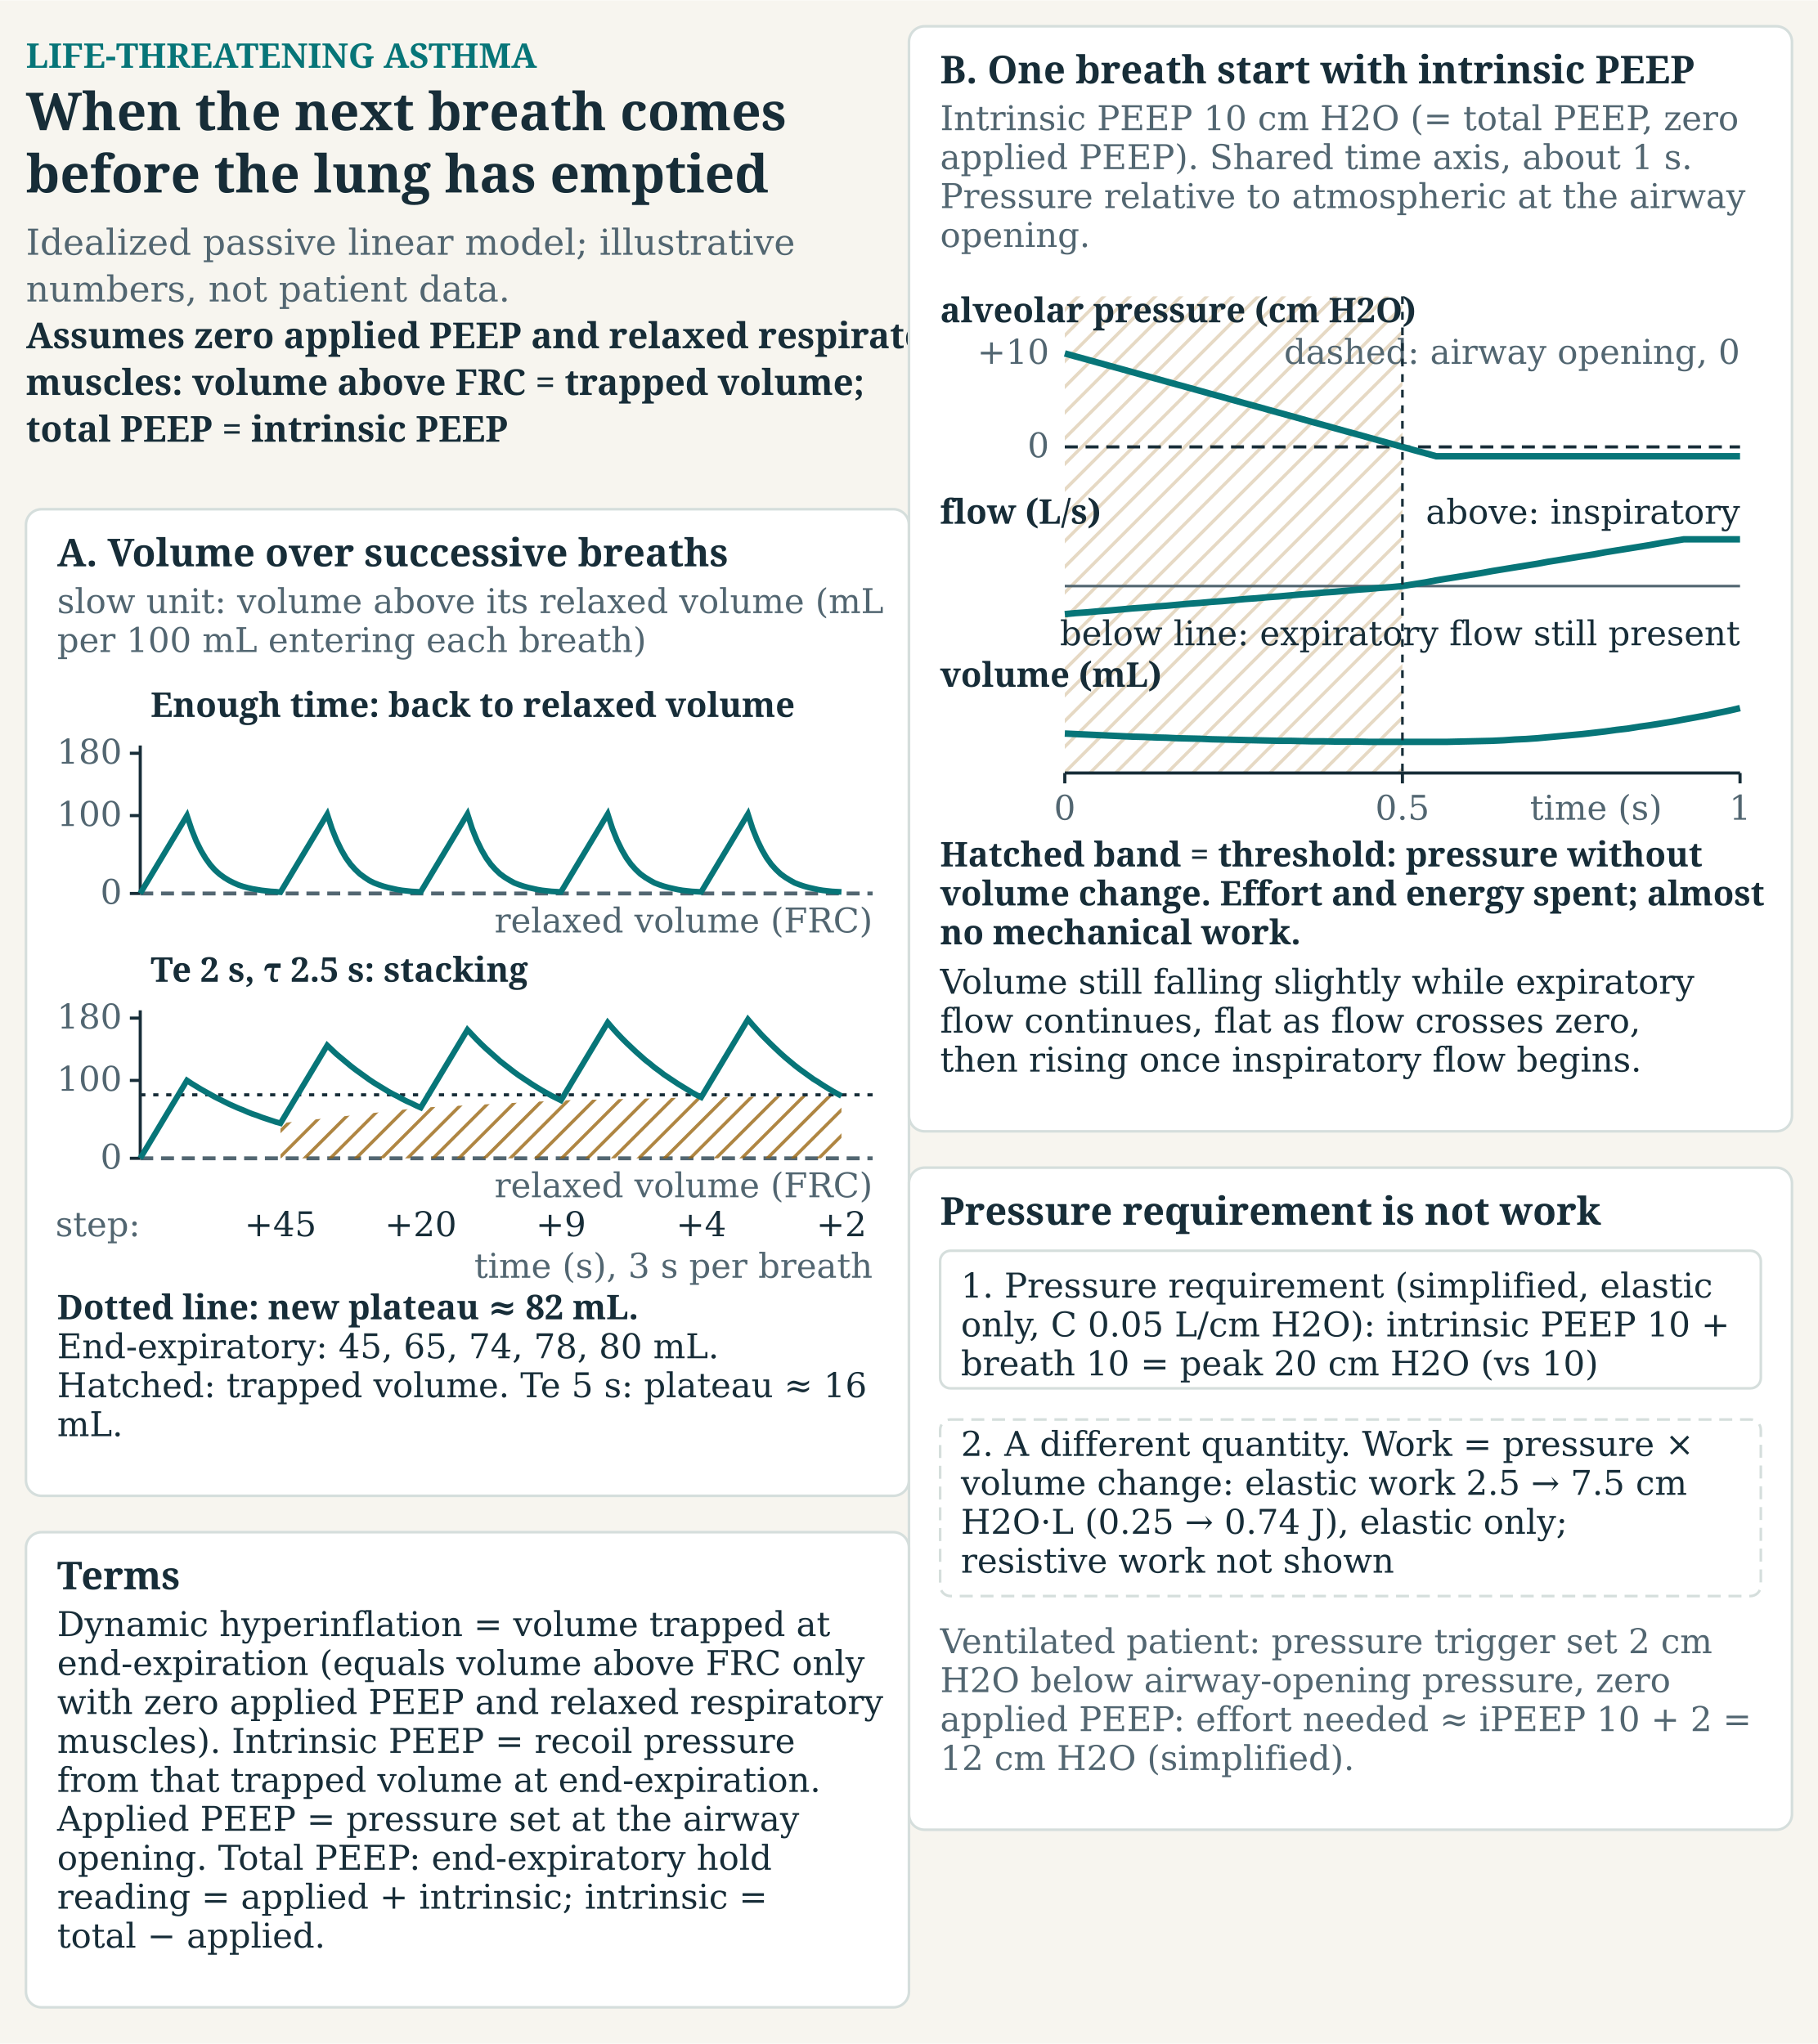
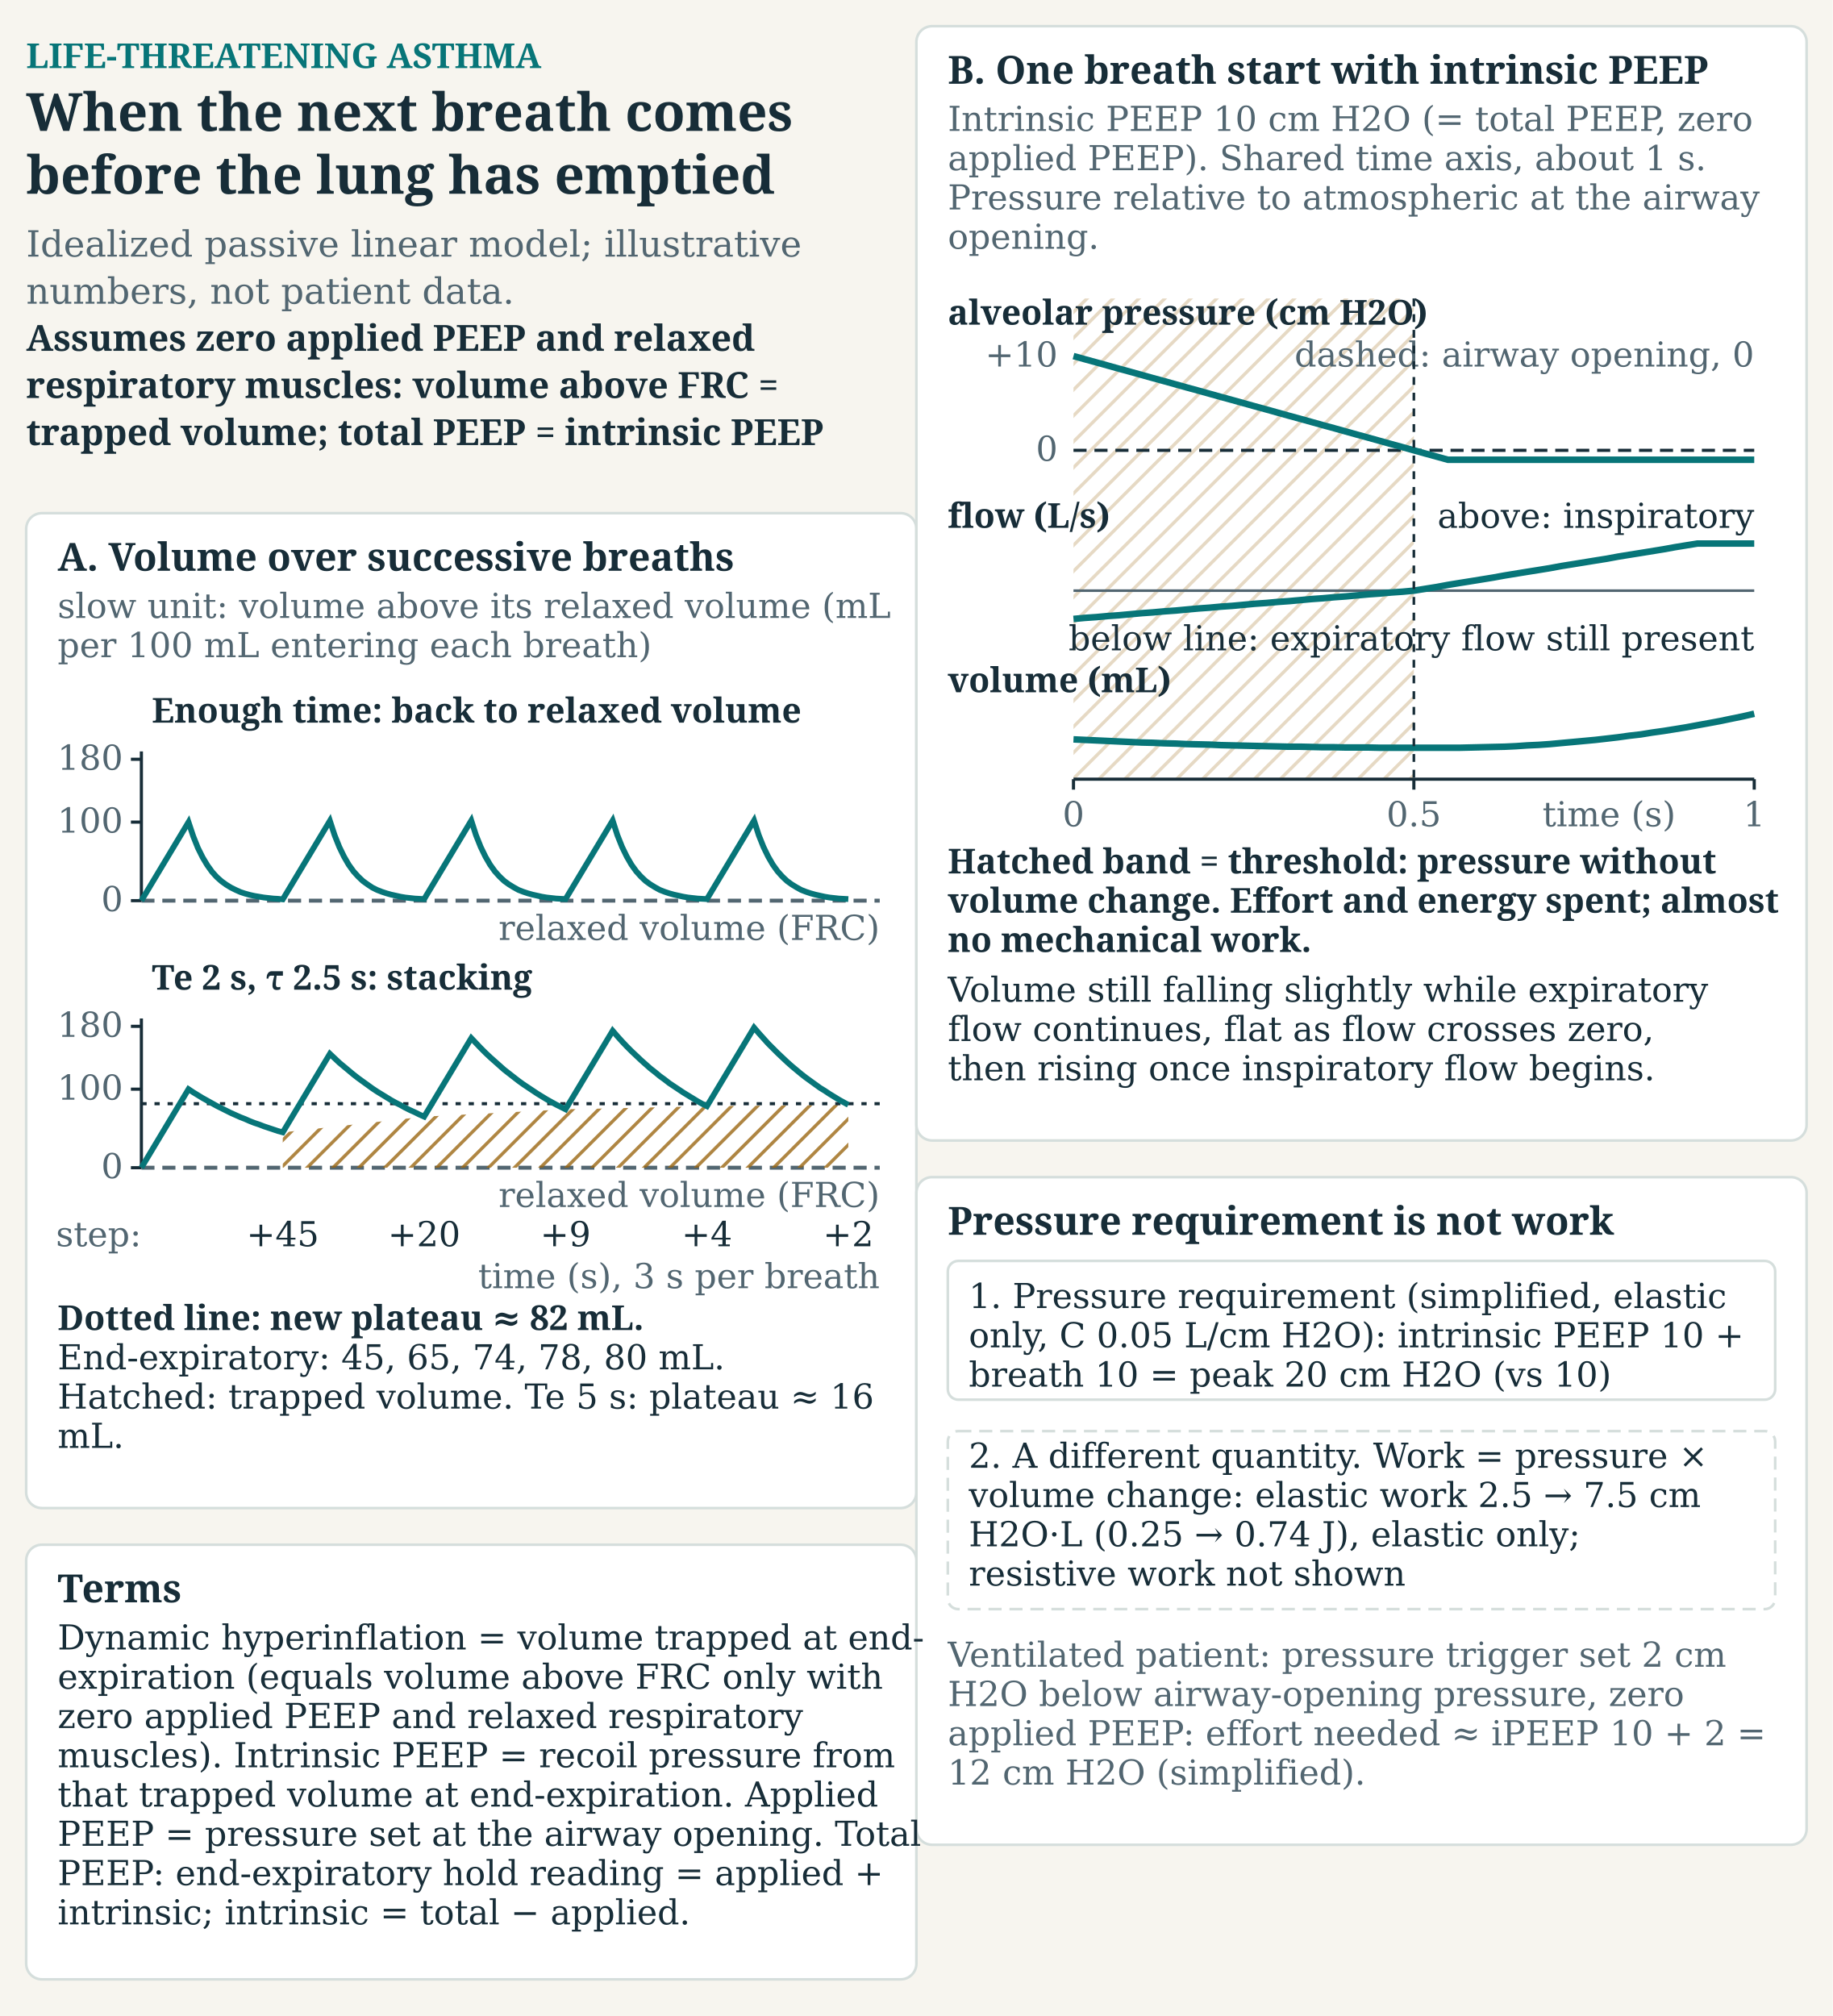
- <svg xmlns="http://www.w3.org/2000/svg" class="diagram-print" viewBox="0 0 700 787.0" width="6.9in" height="7.76in" role="img" aria-labelledby="fig-r7-02-breath-stacking-print-title" aria-describedby="fig-r7-02-breath-stacking-print-desc">
+ <svg xmlns="http://www.w3.org/2000/svg" class="diagram-print" viewBox="0 0 700 770.0" width="6.9in" height="7.59in" role="img" aria-labelledby="fig-r7-02-breath-stacking-print-title" aria-describedby="fig-r7-02-breath-stacking-print-desc">
  <style>text{font-family:Literata,'DejaVu Serif',Georgia,serif}text[font-weight='700']{font-family:Fraunces,Literata,Georgia,serif}.t-ink{fill:var(--fig-ink,#172d38)}.s-ink{stroke:var(--fig-ink,#172d38);fill:none}.f-ink{fill:var(--fig-ink,#172d38)}.t-muted{fill:var(--fig-muted,#526671)}.s-muted{stroke:var(--fig-muted,#526671);fill:none}.f-muted{fill:var(--fig-muted,#526671)}.t-teal{fill:var(--fig-teal,#077578)}.s-teal{stroke:var(--fig-teal,#077578);fill:none}.f-teal{fill:var(--fig-teal,#077578)}.t-red{fill:var(--fig-red,#af4639)}.s-red{stroke:var(--fig-red,#af4639);fill:none}.f-red{fill:var(--fig-red,#af4639)}.t-gold{fill:var(--fig-gold,#996613)}.s-gold{stroke:var(--fig-gold,#996613);fill:none}.f-gold{fill:var(--fig-gold,#996613)}.t-rule{fill:var(--fig-rule,#d5dedc)}.s-rule{stroke:var(--fig-rule,#d5dedc);fill:none}.f-rule{fill:var(--fig-rule,#d5dedc)}.bg{fill:var(--fig-canvas,#f7f5ef)}.pn{fill:var(--fig-panel,#ffffff);stroke:var(--fig-rule,#d5dedc)}.hatch{fill:url(#fig-r7-02-breath-stacking-print-h)}</style>
  <defs>
    <marker id="fig-r7-02-breath-stacking-print-ar" viewBox="0 0 10 10" refX="9" refY="5" markerWidth="7" markerHeight="7" orient="auto-start-reverse">
      <path d="M0,0L10,5L0,10z" class="f-ink" />
    </marker>
    <pattern id="fig-r7-02-breath-stacking-print-h" width="7" height="7" patternUnits="userSpaceOnUse" patternTransform="rotate(45)">
      <line x1="0" y1="0" x2="0" y2="7" class="s-gold" stroke-width="2.5" />
    </pattern>
  </defs>
-   <rect class="bg" width="700" height="787.0" />
+   <rect class="bg" width="700" height="770.0" />
  <g transform="translate(10,10)">
    <text x="0" y="16" font-size="13.14" text-anchor="start" font-weight="700" class="t-teal">LIFE-THREATENING ASTHMA</text>
    <text x="0" y="40" font-size="20.14" text-anchor="start" font-weight="700" class="t-ink">When the next breath comes</text>
    <text x="0" y="64" font-size="20.14" text-anchor="start" font-weight="700" class="t-ink">before the lung has emptied</text>
    <text x="0" y="88" font-size="13.78" text-anchor="start" font-weight="400" class="t-muted">Idealized passive linear model; illustrative</text>
    <text x="0" y="106" font-size="13.78" text-anchor="start" font-weight="400" class="t-muted">numbers, not patient data.</text>
-     <text x="0" y="124" font-size="13.78" text-anchor="start" font-weight="700" class="t-ink">Assumes zero applied PEEP and relaxed respiratory</text>
-     <text x="0" y="142" font-size="13.78" text-anchor="start" font-weight="700" class="t-ink">muscles: volume above FRC = trapped volume;</text>
-     <text x="0" y="160" font-size="13.78" text-anchor="start" font-weight="700" class="t-ink">total PEEP = intrinsic PEEP</text>
+     <text x="0" y="124" font-size="13.78" text-anchor="start" font-weight="700" class="t-ink">Assumes zero applied PEEP and relaxed</text>
+     <text x="0" y="142" font-size="13.78" text-anchor="start" font-weight="700" class="t-ink">respiratory muscles: volume above FRC =</text>
+     <text x="0" y="160" font-size="13.78" text-anchor="start" font-weight="700" class="t-ink">trapped volume; total PEEP = intrinsic PEEP</text>
  </g>
  <g transform="translate(10,196)">
    <rect x="0" y="0" width="340" height="380.0" rx="6" class="pn" />
    <text x="12" y="22" font-size="14.84" text-anchor="start" font-weight="700" class="t-ink">A. Volume over successive breaths</text>
    <text x="12" y="40" font-size="13.14" text-anchor="start" font-weight="400" class="t-muted">slow unit: volume above its relaxed volume (mL</text>
    <text x="12" y="55" font-size="13.14" text-anchor="start" font-weight="400" class="t-muted">per 100 mL entering each breath)</text>
    <line x1="44" y1="148.0" x2="326" y2="148.0" class="s-muted" stroke-width="1.5" stroke-dasharray="5 3" />
    <text x="326" y="163.0" font-size="13.14" text-anchor="end" font-weight="400" class="t-muted">relaxed volume (FRC)</text>
    <line x1="44" y1="148.0" x2="44" y2="91.0" class="s-ink" stroke-width="1.2" />
    <line x1="40" y1="148.0" x2="44" y2="148.0" class="s-ink" stroke-width="1.2" />
    <text x="37" y="152.0" font-size="13.14" text-anchor="end" font-weight="400" class="t-muted">0</text>
    <line x1="40" y1="118.0" x2="44" y2="118.0" class="s-ink" stroke-width="1.2" />
    <text x="37" y="122.0" font-size="13.14" text-anchor="end" font-weight="400" class="t-muted">100</text>
    <line x1="40" y1="94.0" x2="44" y2="94.0" class="s-ink" stroke-width="1.2" />
    <text x="37" y="98.0" font-size="13.14" text-anchor="end" font-weight="400" class="t-muted">180</text>
    <path d="M44,148.0 L62.0,118.0 L63.8,123.4 L65.6,127.9 L67.4,131.5 L69.2,134.5 L71.0,137.0 L72.8,139.0 L74.6,140.6 L76.4,141.9 L78.2,143.0 L80.0,143.9 L81.8,144.7 L83.6,145.3 L85.4,145.8 L87.2,146.2 L89.0,146.5 L90.8,146.8 L92.6,147.0 L94.4,147.2 L96.2,147.3 L98.0,147.5 L116.0,117.5 L117.8,123.0 L119.6,127.5 L121.4,131.2 L123.2,134.3 L125.0,136.8 L126.8,138.8 L128.6,140.5 L130.4,141.8 L132.2,143.0 L134.0,143.9 L135.8,144.6 L137.6,145.2 L139.4,145.7 L141.2,146.1 L143.0,146.5 L144.8,146.8 L146.6,147.0 L148.4,147.2 L150.2,147.3 L152.0,147.4 L170.0,117.4 L171.8,123.0 L173.6,127.5 L175.4,131.2 L177.2,134.3 L179.0,136.8 L180.8,138.8 L182.6,140.5 L184.4,141.8 L186.2,142.9 L188.0,143.9 L189.8,144.6 L191.6,145.2 L193.4,145.7 L195.2,146.1 L197.0,146.5 L198.8,146.8 L200.6,147.0 L202.4,147.2 L204.2,147.3 L206.0,147.4 L224.0,117.4 L225.8,123.0 L227.6,127.5 L229.4,131.2 L231.2,134.3 L233.0,136.8 L234.8,138.8 L236.6,140.5 L238.4,141.8 L240.2,142.9 L242.0,143.9 L243.8,144.6 L245.6,145.2 L247.4,145.7 L249.2,146.1 L251.0,146.5 L252.8,146.8 L254.6,147.0 L256.4,147.2 L258.2,147.3 L260.0,147.4 L278.0,117.4 L279.8,123.0 L281.6,127.5 L283.4,131.2 L285.2,134.3 L287.0,136.8 L288.8,138.8 L290.6,140.5 L292.4,141.8 L294.2,142.9 L296.0,143.9 L297.8,144.6 L299.6,145.2 L301.4,145.7 L303.2,146.1 L305.0,146.5 L306.8,146.8 L308.6,147.0 L310.4,147.2 L312.2,147.3 L314.0,147.4" class="s-teal" stroke-width="2.2" />
    <text x="48" y="80" font-size="13.14" text-anchor="start" font-weight="700" class="t-ink">Enough time: back to relaxed volume</text>
    <line x1="44" y1="250.0" x2="326" y2="250.0" class="s-muted" stroke-width="1.5" stroke-dasharray="5 3" />
    <text x="326" y="265.0" font-size="13.14" text-anchor="end" font-weight="400" class="t-muted">relaxed volume (FRC)</text>
    <line x1="44" y1="250.0" x2="44" y2="193.0" class="s-ink" stroke-width="1.2" />
    <line x1="40" y1="250.0" x2="44" y2="250.0" class="s-ink" stroke-width="1.2" />
    <text x="37" y="254.0" font-size="13.14" text-anchor="end" font-weight="400" class="t-muted">0</text>
    <line x1="40" y1="220.0" x2="44" y2="220.0" class="s-ink" stroke-width="1.2" />
    <text x="37" y="224.0" font-size="13.14" text-anchor="end" font-weight="400" class="t-muted">100</text>
    <line x1="40" y1="196.0" x2="44" y2="196.0" class="s-ink" stroke-width="1.2" />
    <text x="37" y="200.0" font-size="13.14" text-anchor="end" font-weight="400" class="t-muted">180</text>
    <path d="M98.0,250.0 L98.0,236.5 L152.0,230.5 L206.0,227.7 L260.0,226.5 L314.0,226.0 L314.0,250.0 Z" class="hatch" opacity="0.8" />
    <line x1="44" y1="225.55" x2="326" y2="225.55" class="s-ink" stroke-width="1.2" stroke-dasharray="2 3" />
    <path d="M44,250.0 L62.0,220.0 L63.8,221.2 L65.6,222.3 L67.4,223.4 L69.2,224.4 L71.0,225.4 L72.8,226.4 L74.6,227.3 L76.4,228.2 L78.2,229.1 L80.0,229.9 L81.8,230.7 L83.6,231.4 L85.4,232.2 L87.2,232.9 L89.0,233.5 L90.8,234.2 L92.6,234.8 L94.4,235.4 L96.2,236.0 L98.0,236.5 L116.0,206.5 L117.8,208.2 L119.6,209.9 L121.4,211.4 L123.2,212.9 L125.0,214.4 L126.8,215.8 L128.6,217.1 L130.4,218.4 L132.2,219.7 L134.0,220.9 L135.8,222.0 L137.6,223.1 L139.4,224.2 L141.2,225.2 L143.0,226.1 L144.8,227.1 L146.6,228.0 L148.4,228.8 L150.2,229.7 L152.0,230.5 L170.0,200.5 L171.8,202.4 L173.6,204.3 L175.4,206.1 L177.2,207.8 L179.0,209.4 L180.8,211.0 L182.6,212.6 L184.4,214.0 L186.2,215.4 L188.0,216.8 L189.8,218.1 L191.6,219.3 L193.4,220.5 L195.2,221.7 L197.0,222.8 L198.8,223.9 L200.6,224.9 L202.4,225.9 L204.2,226.8 L206.0,227.7 L224.0,197.7 L225.8,199.8 L227.6,201.8 L229.4,203.7 L231.2,205.5 L233.0,207.2 L234.8,208.9 L236.6,210.5 L238.4,212.1 L240.2,213.5 L242.0,215.0 L243.8,216.3 L245.6,217.7 L247.4,218.9 L249.2,220.1 L251.0,221.3 L252.8,222.4 L254.6,223.5 L256.4,224.6 L258.2,225.6 L260.0,226.5 L278.0,196.5 L279.8,198.6 L281.6,200.6 L283.4,202.6 L285.2,204.4 L287.0,206.2 L288.8,207.9 L290.6,209.6 L292.4,211.2 L294.2,212.7 L296.0,214.2 L297.8,215.6 L299.6,216.9 L301.4,218.2 L303.2,219.5 L305.0,220.6 L306.8,221.8 L308.6,222.9 L310.4,224.0 L312.2,225.0 L314.0,226.0" class="s-teal" stroke-width="2.2" />
    <text x="98.0" y="280.0" font-size="13.14" text-anchor="middle" font-weight="400" class="t-ink">+45</text>
    <text x="152.0" y="280.0" font-size="13.14" text-anchor="middle" font-weight="400" class="t-ink">+20</text>
    <text x="206.0" y="280.0" font-size="13.14" text-anchor="middle" font-weight="400" class="t-ink">+9</text>
    <text x="260.0" y="280.0" font-size="13.14" text-anchor="middle" font-weight="400" class="t-ink">+4</text>
    <text x="314.0" y="280.0" font-size="13.14" text-anchor="middle" font-weight="400" class="t-ink">+2</text>
    <text x="44" y="280.0" font-size="13.14" text-anchor="end" font-weight="400" class="t-muted">step:</text>
    <text x="48" y="182.0" font-size="13.14" text-anchor="start" font-weight="700" class="t-ink">Te 2 s, τ 2.5 s: stacking</text>
    <text x="326" y="296.0" font-size="13.14" text-anchor="end" font-weight="400" class="t-muted">time (s), 3 s per breath</text>
    <text x="12" y="312.0" font-size="13.14" text-anchor="start" font-weight="700" class="t-ink">Dotted line: new plateau ≈ 82 mL.</text>
    <text x="12" y="327.0" font-size="13.14" text-anchor="start" font-weight="400" class="t-ink">End-expiratory: 45, 65, 74, 78, 80 mL.</text>
    <text x="12" y="342.0" font-size="13.14" text-anchor="start" font-weight="400" class="t-ink">Hatched: trapped volume. Te 5 s: plateau ≈ 16</text>
    <text x="12" y="357.0" font-size="13.14" text-anchor="start" font-weight="400" class="t-ink">mL.</text>
  </g>
  <g transform="translate(350,10)">
    <rect x="0" y="0" width="340" height="425.6" rx="6" class="pn" />
    <text x="12" y="22" font-size="14.84" text-anchor="start" font-weight="700" class="t-ink">B. One breath start with intrinsic PEEP</text>
    <text x="12" y="40" font-size="13.14" text-anchor="start" font-weight="400" class="t-muted">Intrinsic PEEP 10 cm H2O (= total PEEP, zero</text>
    <text x="12" y="55" font-size="13.14" text-anchor="start" font-weight="400" class="t-muted">applied PEEP). Shared time axis, about 1 s.</text>
    <text x="12" y="70" font-size="13.14" text-anchor="start" font-weight="400" class="t-muted">Pressure relative to atmospheric at the airway</text>
    <text x="12" y="85" font-size="13.14" text-anchor="start" font-weight="400" class="t-muted">opening.</text>
    <rect x="60" y="104" width="130.0" height="183.6" class="hatch" opacity="0.25" />
    <line x1="60" y1="162.0" x2="320" y2="162.0" class="s-ink" stroke-width="1.2" stroke-dasharray="5 3" />
    <text x="320" y="130.0" font-size="13.14" text-anchor="end" font-weight="400" class="t-muted">dashed: airway opening, 0</text>
    <text x="54" y="130.0" font-size="13.14" text-anchor="end" font-weight="400" class="t-muted">+10</text>
    <text x="54" y="166.0" font-size="13.14" text-anchor="end" font-weight="400" class="t-muted">0</text>
    <text x="12" y="114" font-size="13.14" text-anchor="start" font-weight="700" class="t-ink">alveolar pressure (cm H2O)</text>
    <path d="M60.0,126.0 L64.3,127.2 L68.7,128.4 L73.0,129.6 L77.3,130.8 L81.7,132.0 L86.0,133.2 L90.3,134.4 L94.7,135.6 L99.0,136.8 L103.3,138.0 L107.7,139.2 L112.0,140.4 L116.3,141.6 L120.7,142.8 L125.0,144.0 L129.3,145.2 L133.7,146.4 L138.0,147.6 L142.3,148.8 L146.7,150.0 L151.0,151.2 L155.3,152.4 L159.7,153.6 L164.0,154.8 L168.3,156.0 L172.7,157.2 L177.0,158.4 L181.3,159.6 L185.7,160.8 L190.0,162.0 L194.3,163.2 L198.7,164.4 L203.0,165.6 L207.3,165.6 L211.7,165.6 L216.0,165.6 L220.3,165.6 L224.7,165.6 L229.0,165.6 L233.3,165.6 L237.7,165.6 L242.0,165.6 L246.3,165.6 L250.7,165.6 L255.0,165.6 L259.3,165.6 L263.7,165.6 L268.0,165.6 L272.3,165.6 L276.7,165.6 L281.0,165.6 L285.3,165.6 L289.7,165.6 L294.0,165.6 L298.3,165.6 L302.7,165.6 L307.0,165.6 L311.3,165.6 L315.7,165.6 L320.0,165.6" class="s-teal" stroke-width="2.5" />
    <text x="12" y="191.6" font-size="13.14" text-anchor="start" font-weight="700" class="t-ink">flow (L/s)</text>
    <line x1="60" y1="215.6" x2="320" y2="215.6" class="s-muted" stroke-width="1" />
    <path d="M60.0,226.4 L64.3,226.0 L68.7,225.7 L73.0,225.3 L77.3,225.0 L81.7,224.6 L86.0,224.2 L90.3,223.9 L94.7,223.5 L99.0,223.2 L103.3,222.8 L107.7,222.4 L112.0,222.1 L116.3,221.7 L120.7,221.4 L125.0,221.0 L129.3,220.6 L133.7,220.3 L138.0,219.9 L142.3,219.6 L146.7,219.2 L151.0,218.8 L155.3,218.5 L159.7,218.1 L164.0,217.8 L168.3,217.4 L172.7,217.0 L177.0,216.7 L181.3,216.3 L185.7,216.0 L190.0,215.6 L194.3,214.9 L198.7,214.2 L203.0,213.4 L207.3,212.7 L211.7,212.0 L216.0,211.3 L220.3,210.6 L224.7,209.8 L229.0,209.1 L233.3,208.4 L237.7,207.7 L242.0,207.0 L246.3,206.2 L250.7,205.5 L255.0,204.8 L259.3,204.1 L263.7,203.4 L268.0,202.6 L272.3,201.9 L276.7,201.2 L281.0,200.5 L285.3,199.8 L289.7,199.0 L294.0,198.3 L298.3,197.6 L302.7,197.6 L307.0,197.6 L311.3,197.6 L315.7,197.6 L320.0,197.6" class="s-teal" stroke-width="2.5" />
    <text x="320" y="238.4" font-size="13.14" text-anchor="end" font-weight="400" class="t-ink">below line: expiratory flow still present</text>
    <text x="320" y="191.6" font-size="13.14" text-anchor="end" font-weight="400" class="t-ink">above: inspiratory</text>
    <text x="12" y="254.4" font-size="13.14" text-anchor="start" font-weight="700" class="t-ink">volume (mL)</text>
    <path d="M60.0,272.4 L64.3,272.6 L68.7,272.8 L73.0,273.0 L77.3,273.2 L81.7,273.4 L86.0,273.6 L90.3,273.7 L94.7,273.9 L99.0,274.0 L103.3,274.2 L107.7,274.3 L112.0,274.4 L116.3,274.6 L120.7,274.7 L125.0,274.8 L129.3,274.9 L133.7,275.0 L138.0,275.1 L142.3,275.2 L146.7,275.2 L151.0,275.3 L155.3,275.4 L159.7,275.4 L164.0,275.5 L168.3,275.5 L172.7,275.5 L177.0,275.6 L181.3,275.6 L185.7,275.6 L190.0,275.6 L194.3,275.6 L198.7,275.6 L203.0,275.6 L207.3,275.6 L211.7,275.5 L216.0,275.4 L220.3,275.3 L224.7,275.2 L229.0,275.0 L233.3,274.7 L237.7,274.5 L242.0,274.2 L246.3,273.8 L250.7,273.4 L255.0,273.0 L259.3,272.6 L263.7,272.1 L268.0,271.6 L272.3,271.0 L276.7,270.5 L281.0,269.8 L285.3,269.2 L289.7,268.5 L294.0,267.8 L298.3,267.0 L302.7,266.2 L307.0,265.4 L311.3,264.5 L315.7,263.6 L320.0,262.6" class="s-teal" stroke-width="2.5" />
    <line x1="60" y1="287.6" x2="320" y2="287.6" class="s-ink" stroke-width="1.2" />
    <line x1="60" y1="287.6" x2="60" y2="291.6" class="s-ink" stroke-width="1.2" />
    <text x="60" y="305.6" font-size="13.14" text-anchor="middle" font-weight="400" class="t-muted">0</text>
    <line x1="190.0" y1="287.6" x2="190.0" y2="291.6" class="s-ink" stroke-width="1.2" />
    <text x="190.0" y="305.6" font-size="13.14" text-anchor="middle" font-weight="400" class="t-muted">0.5</text>
    <line x1="320" y1="287.6" x2="320" y2="291.6" class="s-ink" stroke-width="1.2" />
    <text x="320" y="305.6" font-size="13.14" text-anchor="middle" font-weight="400" class="t-muted">1</text>
    <text x="290" y="305.6" font-size="13.14" text-anchor="end" font-weight="400" class="t-muted">time (s)</text>
    <line x1="190.0" y1="104" x2="190.0" y2="287.6" class="s-ink" stroke-width="1" stroke-dasharray="3 3" />
    <text x="12" y="323.6" font-size="13.14" text-anchor="start" font-weight="700" class="t-ink">Hatched band = threshold: pressure without</text>
    <text x="12" y="338.6" font-size="13.14" text-anchor="start" font-weight="700" class="t-ink">volume change. Effort and energy spent; almost</text>
    <text x="12" y="353.6" font-size="13.14" text-anchor="start" font-weight="700" class="t-ink">no mechanical work.</text>
    <text x="12" y="372.6" font-size="13.14" text-anchor="start" font-weight="400" class="t-ink">Volume still falling slightly while expiratory</text>
    <text x="12" y="387.6" font-size="13.14" text-anchor="start" font-weight="400" class="t-ink">flow continues, flat as flow crosses zero,</text>
    <text x="12" y="402.6" font-size="13.14" text-anchor="start" font-weight="400" class="t-ink">then rising once inspiratory flow begins.</text>
  </g>
  <g transform="translate(350,449.6)">
    <rect x="0" y="0" width="340" height="255" rx="6" class="pn" />
    <text x="12" y="22" font-size="14.84" text-anchor="start" font-weight="700" class="t-ink">Pressure requirement is not work</text>
    <rect x="12" y="32" width="316" height="53" rx="4" class="pn" />
    <text x="20" y="50" font-size="13.14" text-anchor="start" font-weight="400" class="t-ink">1. Pressure requirement (simplified, elastic</text>
    <text x="20" y="65" font-size="13.14" text-anchor="start" font-weight="400" class="t-ink">only, C 0.05 L/cm H2O): intrinsic PEEP 10 +</text>
    <text x="20" y="80" font-size="13.14" text-anchor="start" font-weight="400" class="t-ink">breath 10 = peak 20 cm H2O (vs 10)</text>
    <rect x="12" y="97" width="316" height="68" rx="4" class="pn" stroke-dasharray="5 3" />
    <text x="20" y="111" font-size="13.14" text-anchor="start" font-weight="400" class="t-ink">2. A different quantity. Work = pressure ×</text>
    <text x="20" y="126" font-size="13.14" text-anchor="start" font-weight="400" class="t-ink">volume change: elastic work 2.5 → 7.5 cm</text>
    <text x="20" y="141" font-size="13.14" text-anchor="start" font-weight="400" class="t-ink">H2O·L (0.25 → 0.74 J), elastic only;</text>
    <text x="20" y="156" font-size="13.14" text-anchor="start" font-weight="400" class="t-ink">resistive work not shown</text>
    <text x="12" y="187" font-size="13.14" text-anchor="start" font-weight="400" class="t-muted">Ventilated patient: pressure trigger set 2 cm</text>
    <text x="12" y="202" font-size="13.14" text-anchor="start" font-weight="400" class="t-muted">H2O below airway-opening pressure, zero</text>
    <text x="12" y="217" font-size="13.14" text-anchor="start" font-weight="400" class="t-muted">applied PEEP: effort needed ≈ iPEEP 10 + 2 =</text>
    <text x="12" y="232" font-size="13.14" text-anchor="start" font-weight="400" class="t-muted">12 cm H2O (simplified).</text>
  </g>
  <g transform="translate(10,590.0)">
-     <rect x="0" y="0" width="340" height="183" rx="6" class="pn" />
+     <rect x="0" y="0" width="340" height="166" rx="6" class="pn" />
    <text x="12" y="22" font-size="14.84" text-anchor="start" font-weight="700" class="t-ink">Terms</text>
-     <text x="12" y="40" font-size="13.14" text-anchor="start" font-weight="400" class="t-ink">Dynamic hyperinflation = volume trapped at</text>
-     <text x="12" y="55" font-size="13.14" text-anchor="start" font-weight="400" class="t-ink">end-expiration (equals volume above FRC only</text>
-     <text x="12" y="70" font-size="13.14" text-anchor="start" font-weight="400" class="t-ink">with zero applied PEEP and relaxed respiratory</text>
-     <text x="12" y="85" font-size="13.14" text-anchor="start" font-weight="400" class="t-ink">muscles). Intrinsic PEEP = recoil pressure</text>
-     <text x="12" y="100" font-size="13.14" text-anchor="start" font-weight="400" class="t-ink">from that trapped volume at end-expiration.</text>
-     <text x="12" y="115" font-size="13.14" text-anchor="start" font-weight="400" class="t-ink">Applied PEEP = pressure set at the airway</text>
-     <text x="12" y="130" font-size="13.14" text-anchor="start" font-weight="400" class="t-ink">opening. Total PEEP: end-expiratory hold</text>
-     <text x="12" y="145" font-size="13.14" text-anchor="start" font-weight="400" class="t-ink">reading = applied + intrinsic; intrinsic =</text>
-     <text x="12" y="160" font-size="13.14" text-anchor="start" font-weight="400" class="t-ink">total − applied.</text>
+     <text x="12" y="40" font-size="13.14" text-anchor="start" font-weight="400" class="t-ink">Dynamic hyperinflation = volume trapped at end-</text>
+     <text x="12" y="55" font-size="13.14" text-anchor="start" font-weight="400" class="t-ink">expiration (equals volume above FRC only with</text>
+     <text x="12" y="70" font-size="13.14" text-anchor="start" font-weight="400" class="t-ink">zero applied PEEP and relaxed respiratory</text>
+     <text x="12" y="85" font-size="13.14" text-anchor="start" font-weight="400" class="t-ink">muscles). Intrinsic PEEP = recoil pressure from</text>
+     <text x="12" y="100" font-size="13.14" text-anchor="start" font-weight="400" class="t-ink">that trapped volume at end-expiration. Applied</text>
+     <text x="12" y="115" font-size="13.14" text-anchor="start" font-weight="400" class="t-ink">PEEP = pressure set at the airway opening. Total</text>
+     <text x="12" y="130" font-size="13.14" text-anchor="start" font-weight="400" class="t-ink">PEEP: end-expiratory hold reading = applied +</text>
+     <text x="12" y="145" font-size="13.14" text-anchor="start" font-weight="400" class="t-ink">intrinsic; intrinsic = total − applied.</text>
  </g>
</svg>
